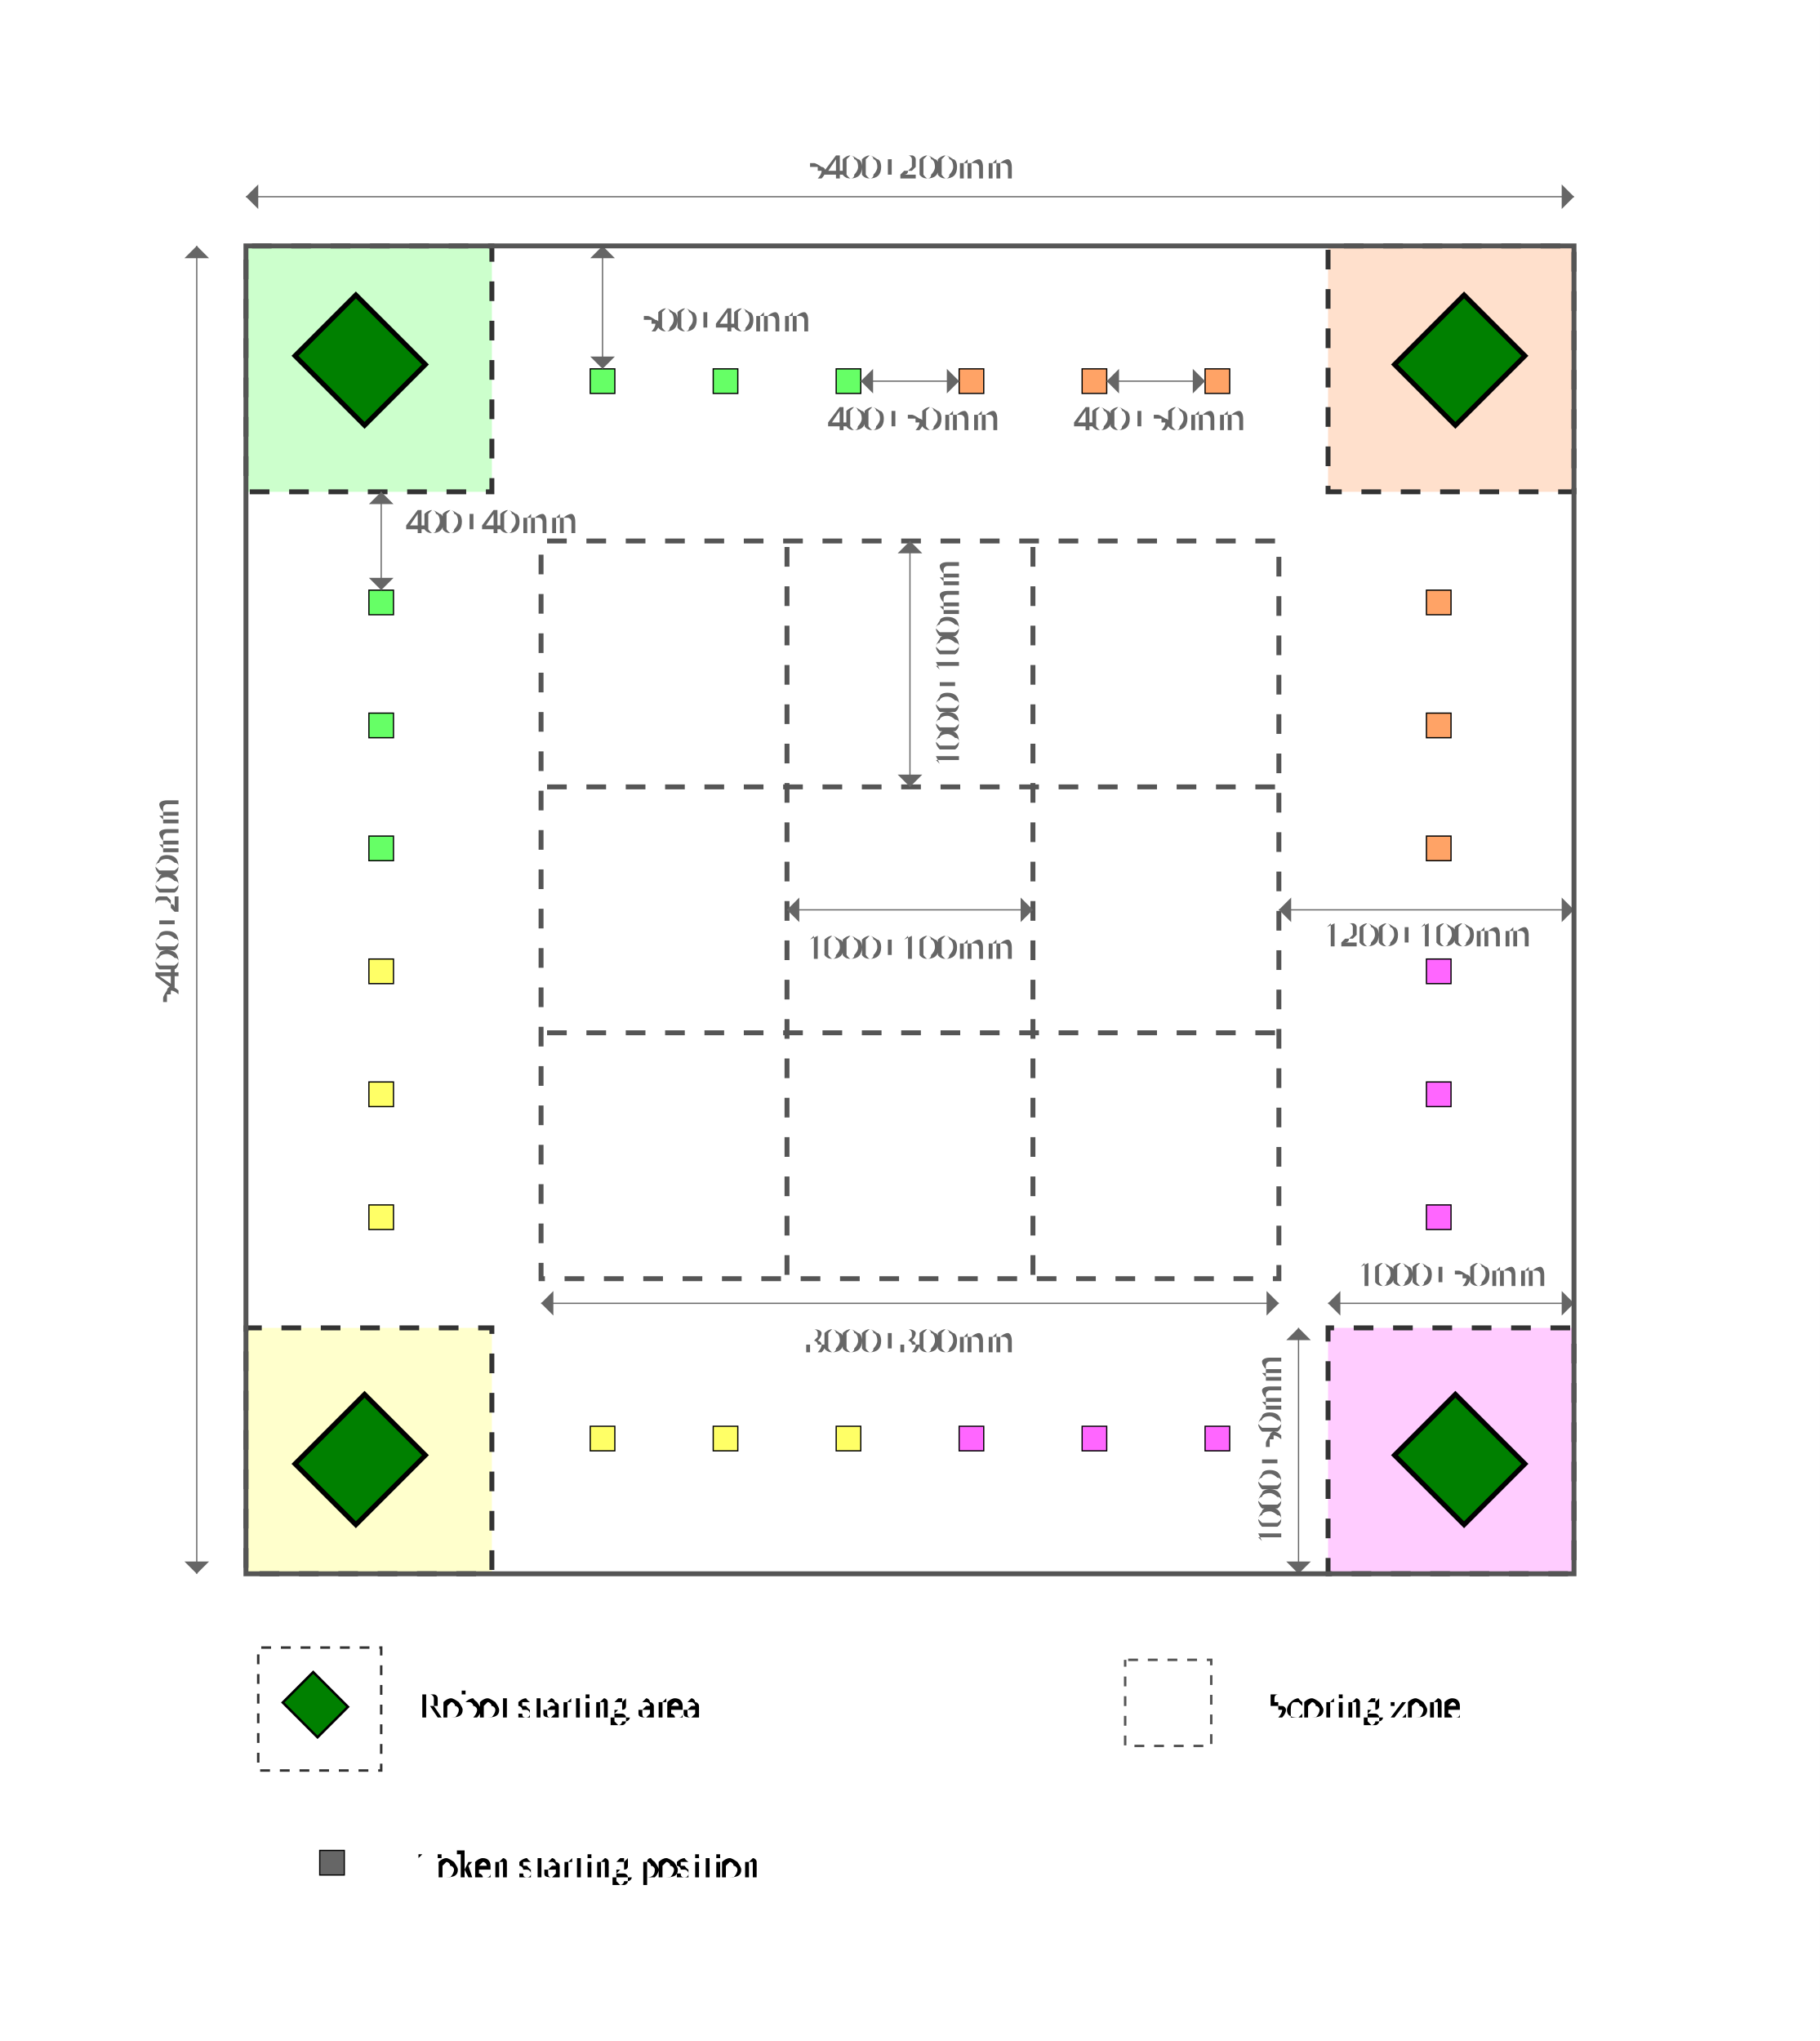
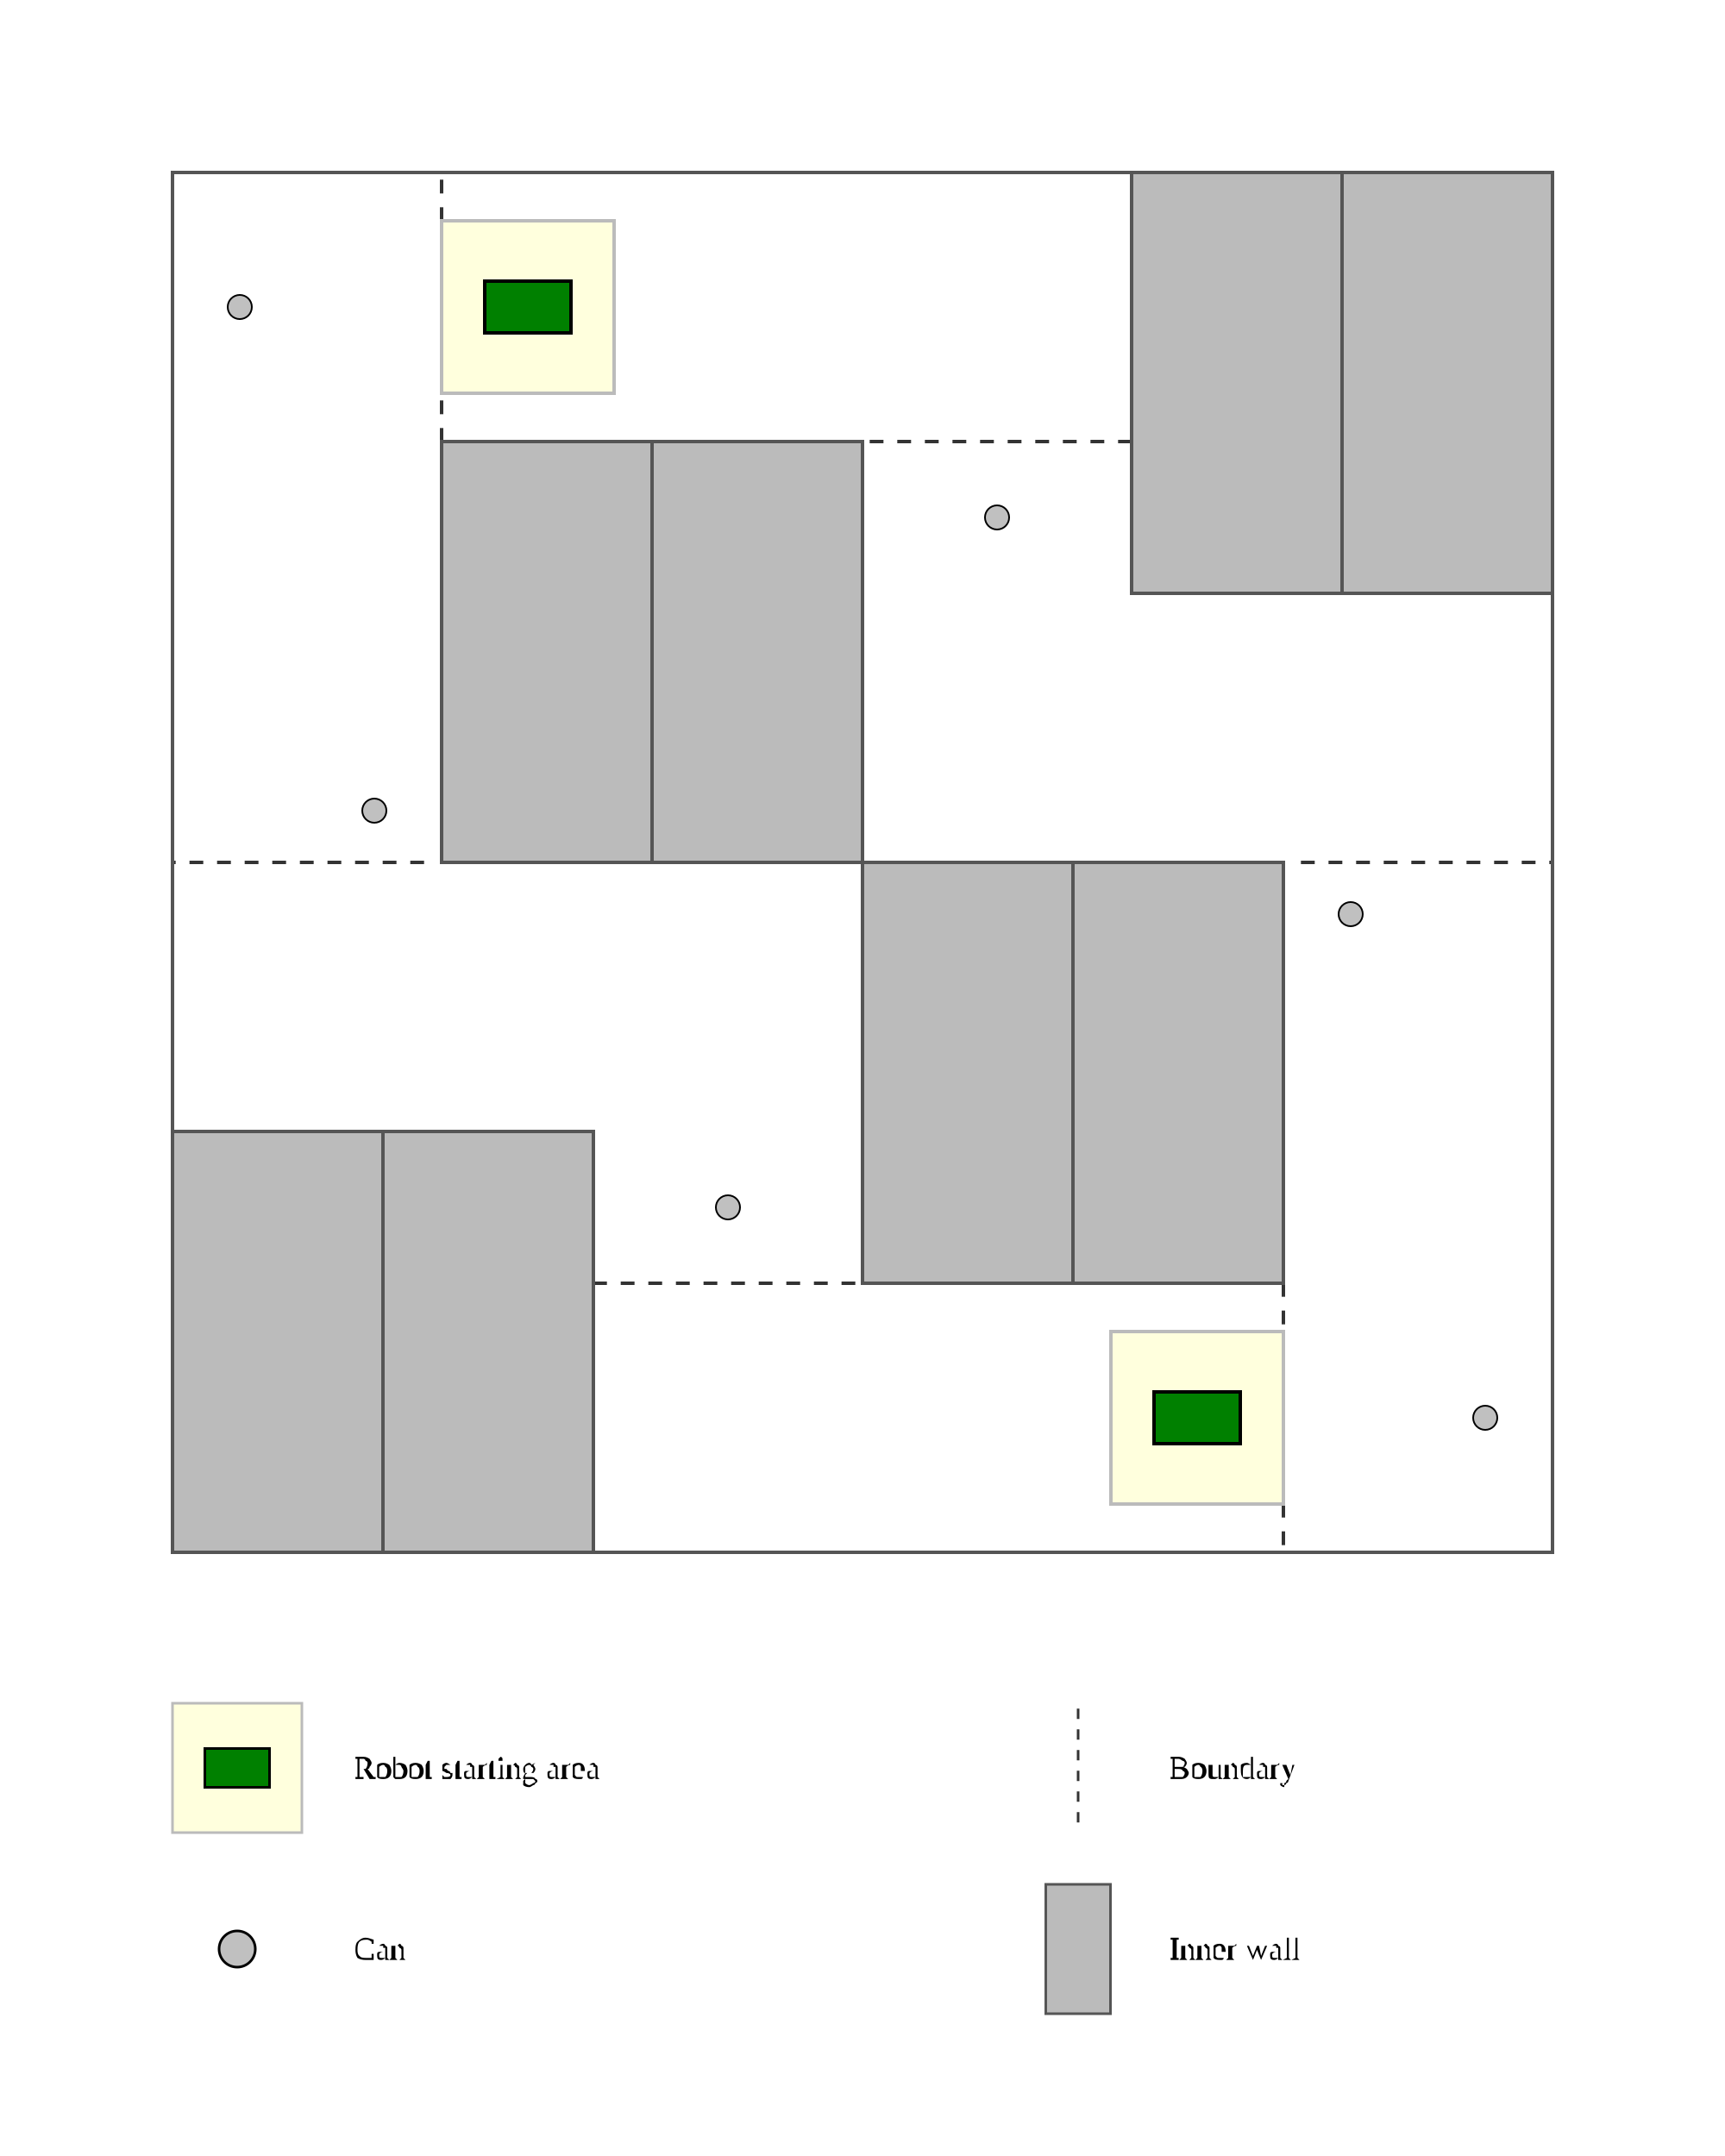
- <svg xmlns="http://www.w3.org/2000/svg" xmlns:xlink="http://www.w3.org/1999/xlink" version="1.1" baseProfile="full" width="740" height="830">
+ <svg xmlns="http://www.w3.org/2000/svg" xmlns:xlink="http://www.w3.org/1999/xlink" version="1.1" baseProfile="full" width="1000" height="1250">
  <style type="text/css">
    

      .arena-wall {
          fill: none;
          stroke: #555;
          stroke-width: .02;
      }

+       .inner-wall {
+           fill: #bbb;
+           stroke: #555;
+           stroke-width: .02;
+       }
+ 
+       .arena-wall {
+           fill: none;
+           stroke: #555;
+           stroke-width: .02;
+       }
+ 
+       .can {
+           stroke: black;
+           stroke-width: 0.01;
+           fill: silver;
+       }
+ 
      #robot {
          fill: green;
-           fill-opacity: 1;
          stroke: black;
          stroke-width: 0.02;
      }

-       .corner {
-           fill-opacity: 0.2;
-       }
-       .corner-0 {
-           fill: #00ff00;
-       }
-       .corner-1 {
-           fill: #ff6600;
-       }
-       .corner-2 {
-           fill: #ff00ff;
-       }
-       .corner-3 {
-           fill: #ffff00;
-       }
- 
-       #token {
-           fill-opacity: 0.6;
-           stroke: black;
-           stroke-width: 0.005;
-       }
- 
-       .starting-area {
+       .zone-boundary {
          stroke: #333;
          stroke-width: 0.02;
          /*stroke-dasharray: 0.141, 0.141;*/
          stroke-dasharray: 0.08 0.08;
          stroke-dashoffset: -50%;
-       }
- 
-       .scoring-zone {
-           stroke: #555;
-           stroke-width: 0.02;
-           stroke-dasharray: 0.08 0.08;
-           stroke-dashoffset: -50%;
          fill: none;
      }

-       .dimension line {
-         stroke: #666;
-         stroke-width: 0.005;
-         marker-start: url(#dimension-arrow-head-start);
-         marker-end: url(#dimension-arrow-head-end);
-       }
- 
-       .dimension text {
-         fill: #666;
-         font-size: 0.15px;
-       }
-       .dimension text.above {
-         text-anchor: middle;
-       }
-       .dimension text.left-rotated {
-         text-anchor: middle;
-         transform: rotate(-90deg);
-       }
-       .dimension text.left {
-         text-anchor: end;
-         dominant-baseline: middle;
-       }
-       .dimension text.right {
-         text-anchor: start;
-         dominant-baseline: middle;
-       }
- 
-       .dimension-arrow-head {
-         fill: #666;
-       }
- 
-       .dimension-guide {
-         stroke: #666;
-         stroke-width: 0.01;
-         stroke-dasharray: 0.003 0.04;
-         stroke-linecap: round;
-         fill: none;
+       .start-zone {
+         stroke: #bbb;
+         stroke-width: 0.02;
+         fill: #ffd;
      }

      .legend-label {
-         font-size: 0.15px;
+         font-size: 0.25px;
        text-anchor: start;
-         dominant-baseline: middle;
+         dominant-baseline: central;
      }

    
  </style>
  <defs>
-     <rect width="0.35" height="0.4" x="-0.175" y="-0.25" id="robot" />
-     <g id="starting-area">
-       <rect width="1" height="1" x="0" y="0" class="starting-area" />
-       <g transform="translate(0.5 0.5) rotate(-45)">
+     <circle cx="0" cy="0" r="0.07" id="can" />
+     <rect width="0.5" height="0.3" x="-0.25" y="-0.15" id="robot" />
+     <g id="side-zone">
+       <line class="zone-boundary" x1="1.56" y1="0" x2="1.56" y2="1.56" />
+       <line class="zone-boundary" x1="6.5" y1="4" x2="8" y2="4" />
+       <line class="zone-boundary" x1="4" y1="1.56" x2="5.56" y2="1.56" />
+       <rect width="1" height="1" x="1.56" y="0.28" class="start-zone" />
+       <g transform="translate(2.06 0.78)">
        <use xlink:href="#robot" />
      </g>
+       <use xlink:href="#can" transform="translate(0.39 0.78)" class="can" />
+       <use xlink:href="#can" transform="translate(1.17 3.7)" class="can" />
+       <use xlink:href="#can" transform="translate(4.78 2)" class="can" />
+       <rect width="1.22" height="2.44" x="1.56" y="1.56" class="inner-wall" />
+       <rect width="1.22" height="2.44" x="2.78" y="1.56" class="inner-wall" />
+       <rect width="1.22" height="2.44" x="5.56" y="0" class="inner-wall" />
+       <rect width="1.22" height="2.44" x="6.78" y="0" class="inner-wall" />
    </g>
-     <rect width="0.1" height="0.1" x="-0.05" y="-0.05" id="token" />
-     <g id="token-group">
-       <use xlink:href="#token" transform="translate(-0.5 0)" />
-       <use xlink:href="#token" transform="translate(0 0)" />
-       <use xlink:href="#token" transform="translate(0.5 0)" />
-     </g>
-     <g id="token-corner" transform="translate(0 0)">
-       <use xlink:href="#token-group" transform="translate(1.950 0.55)" />
-       <use xlink:href="#token-group" transform="translate(0.55 1.950) rotate(90)" />
-     </g>
-     <g id="scoring-zones">
-       <rect width="3" height="3" x="-1.5" y="-1.5" class="scoring-zone" />
-       <line x1="-0.5" x2="-0.5" y1="-1.5" y2="1.5" class="scoring-zone" />
-       <line x1="0.5" x2="0.5" y1="-1.5" y2="1.5" class="scoring-zone" />
-       <line x1="-1.5" x2="1.5" y1="-0.5" y2="-0.5" class="scoring-zone" />
-       <line x1="-1.5" x2="1.5" y1="0.5" y2="0.5" class="scoring-zone" />
-       <g class="dimension" transform="translate(1.5 0)">
-         <line x1="0" y1="0" x2="1.2" y2="0" />
-         <text x="0.6" y="0.15" class="above">1200±100mm</text>
-       </g>
-       <g class="dimension" transform="translate(-0.5 0)">
-         <line x1="0" y1="0" x2="1" y2="0" />
-         <text x="0.5" y="0.2" class="above">1000±100mm</text>
-       </g>
-       <g class="dimension" transform="translate(0 -1.5)">
-         <line x1="0" y1="0" x2="0" y2="1" />
-         <text x="-0.5" y="0.2" class="left-rotated">1000±100mm</text>
-       </g>
-       <g class="dimension" transform="translate(-0.5 1.6)">
-         <line x1="-1" y1="0" x2="2" y2="0" />
-         <text x="0.5" y="0.2" class="above">3000±300mm</text>
-       </g>
-     </g>
-     <g id="dimension-arrow-head" transform="scale(0.05)">
-       <path d="M0,0 L1,1 L1,-1 L0,0" class="dimension-arrow-head" />
-     </g>
-     <marker id="dimension-arrow-head-start" orient="auto" markerWidth="1" markerHeight="2" refX="0" refY="1" markerUnits="userSpaceOnUse">
-       <use xlink:href="#dimension-arrow-head" transform="translate(0 1)" />
-     </marker>
-     <marker id="dimension-arrow-head-end" orient="auto" markerWidth="1" markerHeight="2" refX="1" refY="1" markerUnits="userSpaceOnUse">
-       <use xlink:href="#dimension-arrow-head" transform="translate(1 1) scale(-1 1)" />
-     </marker>
  </defs>
  <rect width="100%" height="100%" fill="white" />
-   <g id="arena-space" transform="scale(100)">
-     <g id="arena" transform="translate(1 1)">
-       <use class="corner corner-0" xlink:href="#starting-area" />
-       <use class="corner corner-1" xlink:href="#starting-area" transform="rotate(90 2.7 2.7)" />
-       <use class="corner corner-2" xlink:href="#starting-area" transform="rotate(180 2.7 2.7)" />
-       <use class="corner corner-3" xlink:href="#starting-area" transform="rotate(270 2.7 2.7)" />
-       <g class="dimension" transform="translate(4.4 4.3)">
-         <line x1="0" y1="0" x2="1" y2="0" />
-         <text x="0.5" y="-0.07" class="above">1000±50mm</text>
-       </g>
-       <g class="dimension" transform="translate(5.4 4.4) translate(-1.12 0)">
-         <line x1="0" y1="1" x2="0" y2="0" />
-         <text x="-0.5" y="-0.07" class="left-rotated">1000±50mm</text>
-       </g>
-       <use xlink:href="#scoring-zones" transform="translate(2.7 2.7)" />
-       <use class="corner-0" xlink:href="#token-corner" />
-       <use class="corner-1" xlink:href="#token-corner" transform="rotate(90 2.7 2.7)" />
-       <use class="corner-2" xlink:href="#token-corner" transform="rotate(180 2.7 2.7)" />
-       <use class="corner-3" xlink:href="#token-corner" transform="rotate(270 2.7 2.7)" />
-       <g class="dimension" transform="translate(3.5 0.55)">
-         <line x1="0" y1="0" x2="0.4" y2="0" />
-         <text x="0.215" y="0.2" class="above">400±50mm</text>
-       </g>
-       <g class="dimension" transform="translate(2.5 0.55)">
-         <line x1="0" y1="0" x2="0.4" y2="0" />
-         <text x="0.215" y="0.2" class="above">400±50mm</text>
-       </g>
-       <g class="dimension" transform="translate(1.45 0)">
-         <line x1="0" y1="0" x2="0" y2="0.5" />
-         <text x="0.5" y="0.35" class="above">500±40mm</text>
-       </g>
-       <g class="dimension" transform="translate(0.55 1)">
-         <line x1="0" y1="0" x2="0" y2="0.4" />
-         <text x="0.45" y="0.17" class="above">400±40mm</text>
-       </g>
-       --&gt;
-       
-       <rect width="5.4" height="5.4" x="0" y="0" class="arena-wall" />
-       <g class="dimension" transform="translate(2.7 -0.2)">
-         <line x1="-2.7" y1="0" x2="2.7" y2="0" />
-         <text x="0" y="-0.075" class="above">5400±200mm</text>
-       </g>
-       <g class="dimension" transform="translate(-0.2 2.7)">
-         <line x1="0" y1="-2.7" x2="0" y2="2.7" />
-         <text x="0.03" y="-0.075" class="left-rotated">5400±200mm</text>
-       </g>
-     </g>
-     <g id="legend" transform="translate(1.35 7)">
-       <g transform="translate(0 0)">
-         <use fill="none" xlink:href="#starting-area" transform="scale(0.5) translate(-0.6 -0.6)" />
-         <text x="0.35" y="-0.05" class="legend-label">Robot starting area</text>
-       </g>
-       <g transform="translate(0 0.65)">
-         <use xlink:href="#token" transform="translate(0 -0.075)" />
-         <text x="0.35" y="-0.05" class="legend-label">Token starting position</text>
-       </g>
-       <g transform="translate(3.5 0)">
-         <rect width="0.7" height="0.7" x="-0.55" y="-0.5" class="scoring-zone" transform="scale(0.5)" />
-         <text x="0.3" y="-0.05" class="legend-label">Scoring zone</text>
-       </g>
-     </g>
+   <g id="arena" transform="translate(100 100) scale(100)">
+     <use xlink:href="#side-zone" />
+     <use xlink:href="#side-zone" transform="rotate(180 4 4)" />
+     <rect width="8" height="8" x="0" y="0" class="arena-wall" />
+   </g>
+   <g id="legend" transform="translate(100 950) scale(75)">
+     <rect width="1" height="1" x="0" y="0.5" class="start-zone" />
+     <use x="0.5" y="1" xlink:href="#robot" />
+     <text class="legend-label" y="1" x="1.4">Robot starting area</text>
+     <use xlink:href="#can" transform="translate(0.5 2.4) scale(2)" class="can" />
+     <text class="legend-label" y="2.4" x="1.4">Can</text>
+     <line class="zone-boundary" x1="7" y1="0.5" x2="7" y2="1.5" />
+     <text class="legend-label" y="1" x="7.7">Boundary</text>
+     <rect width="0.5" height="1" x="6.75" y="1.9" class="inner-wall" />
+     <text class="legend-label" y="2.4" x="7.7">Inner wall</text>
  </g>
</svg>
